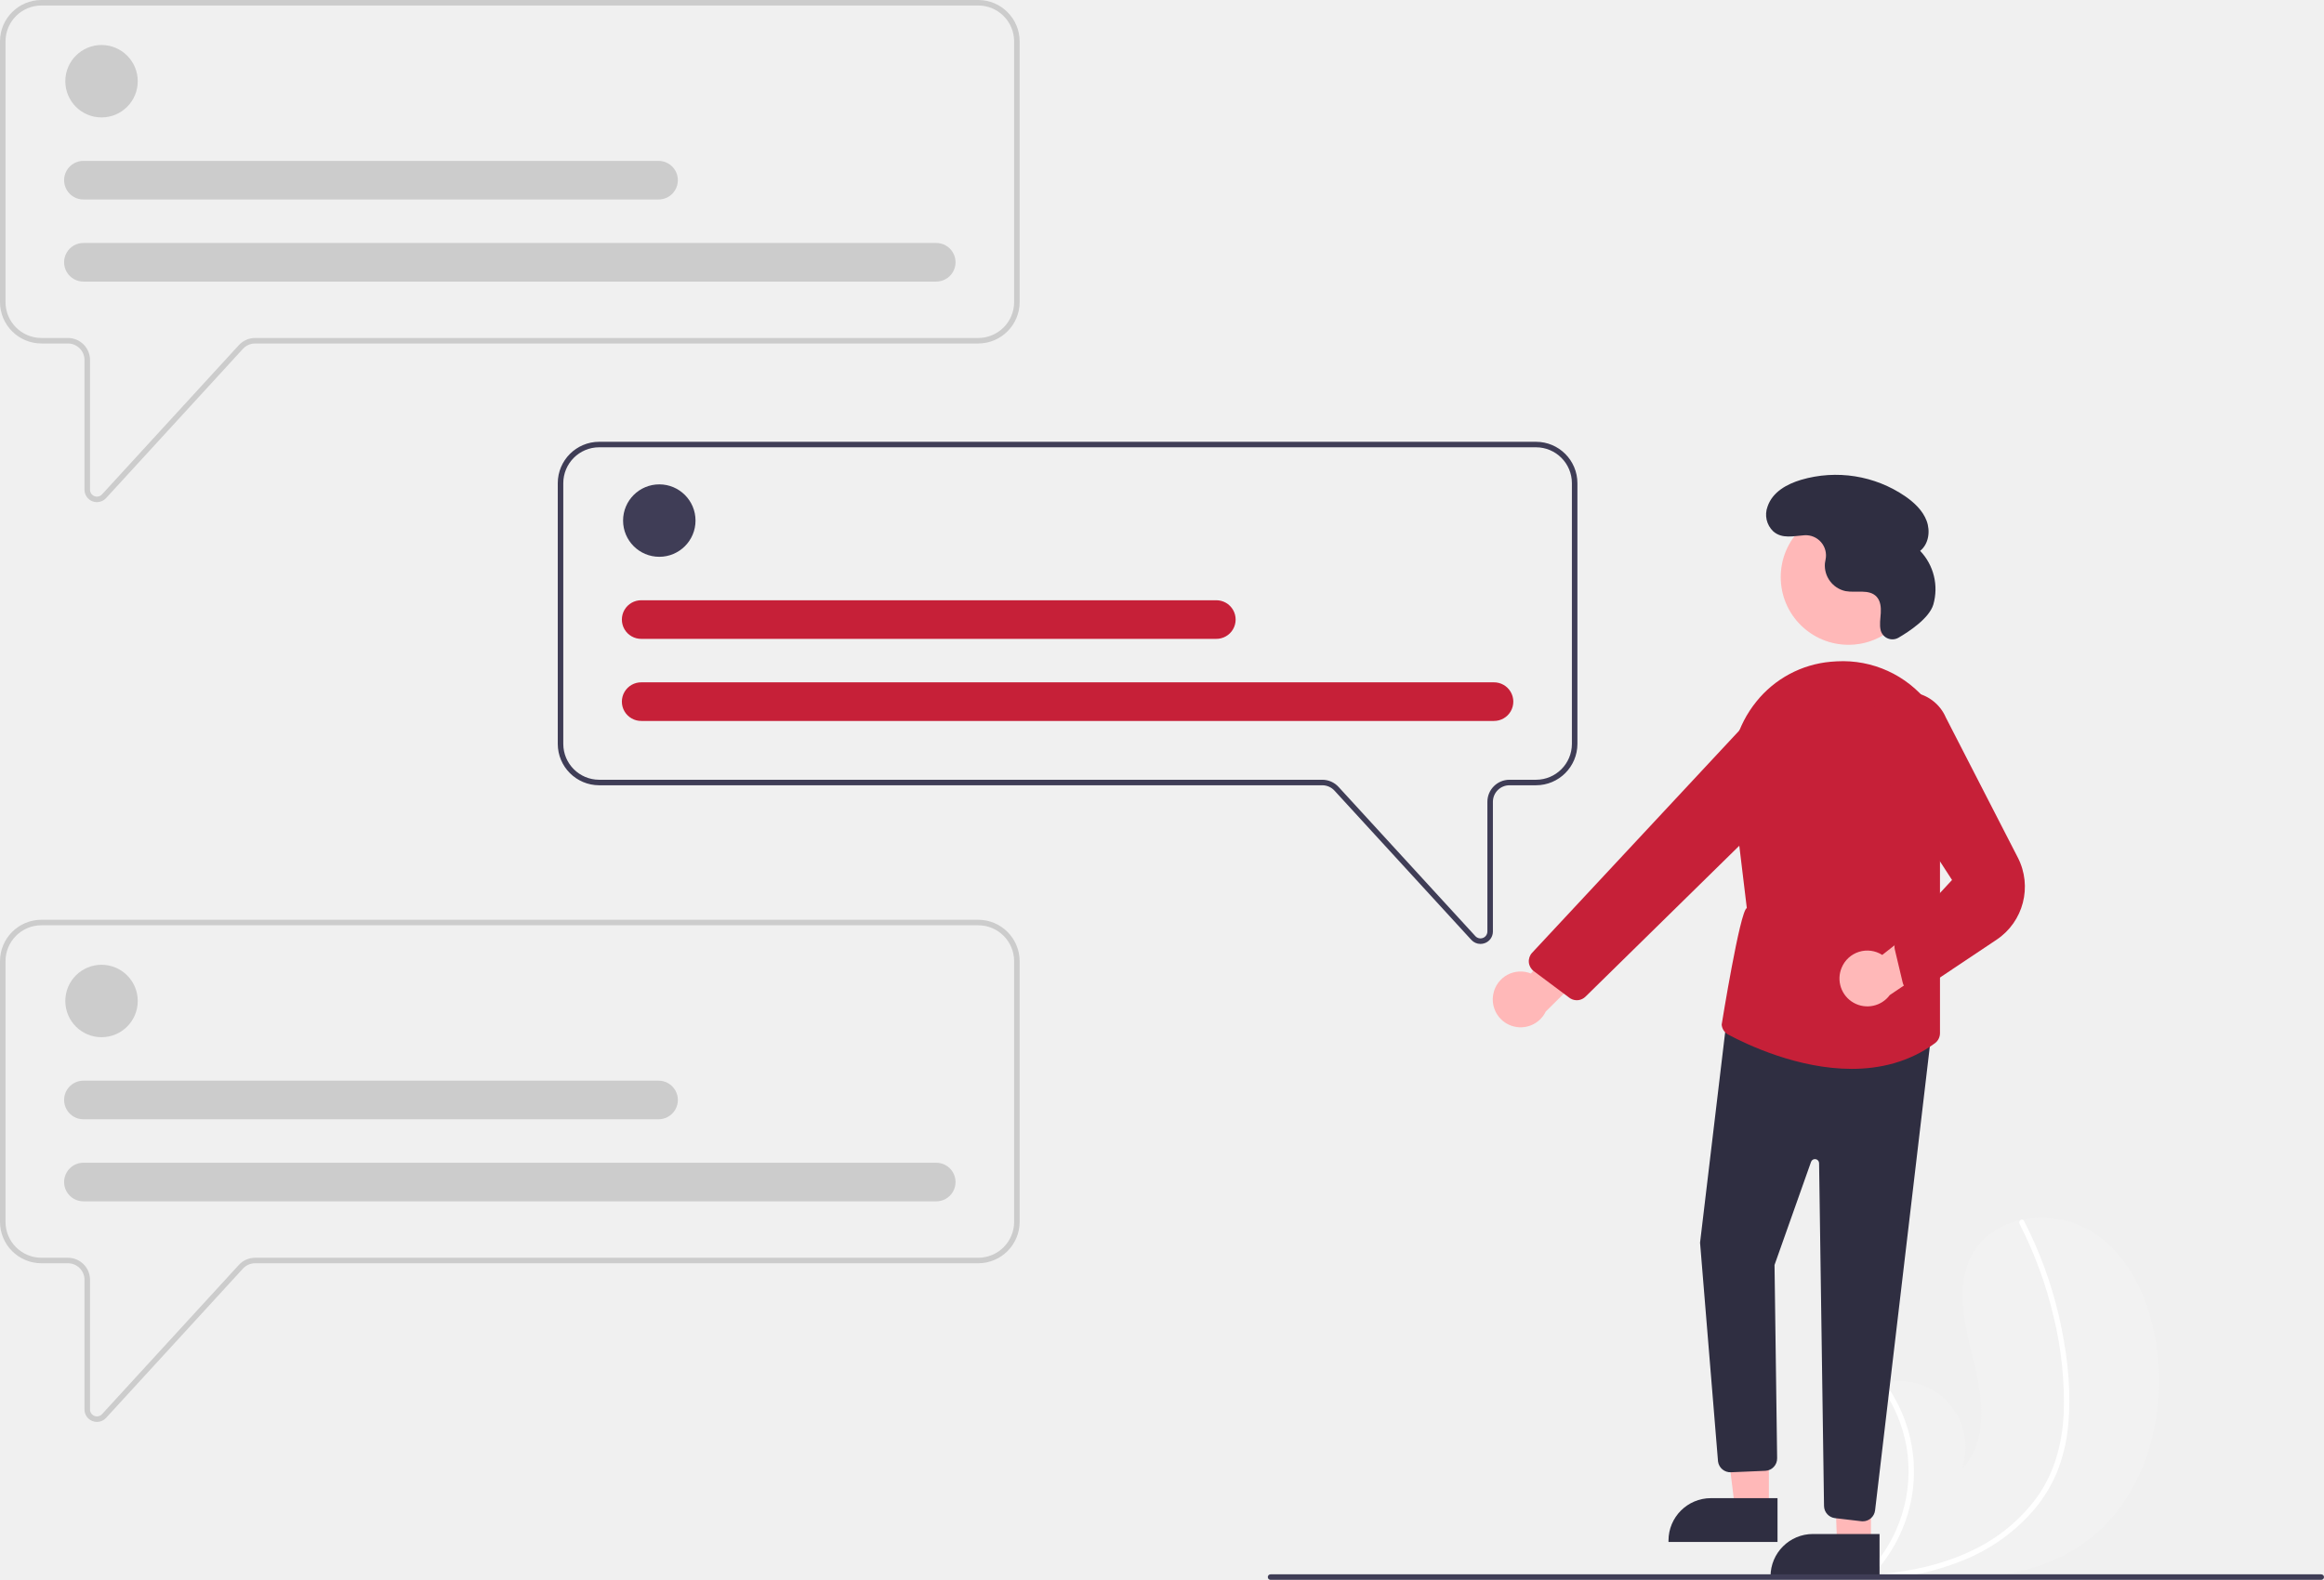
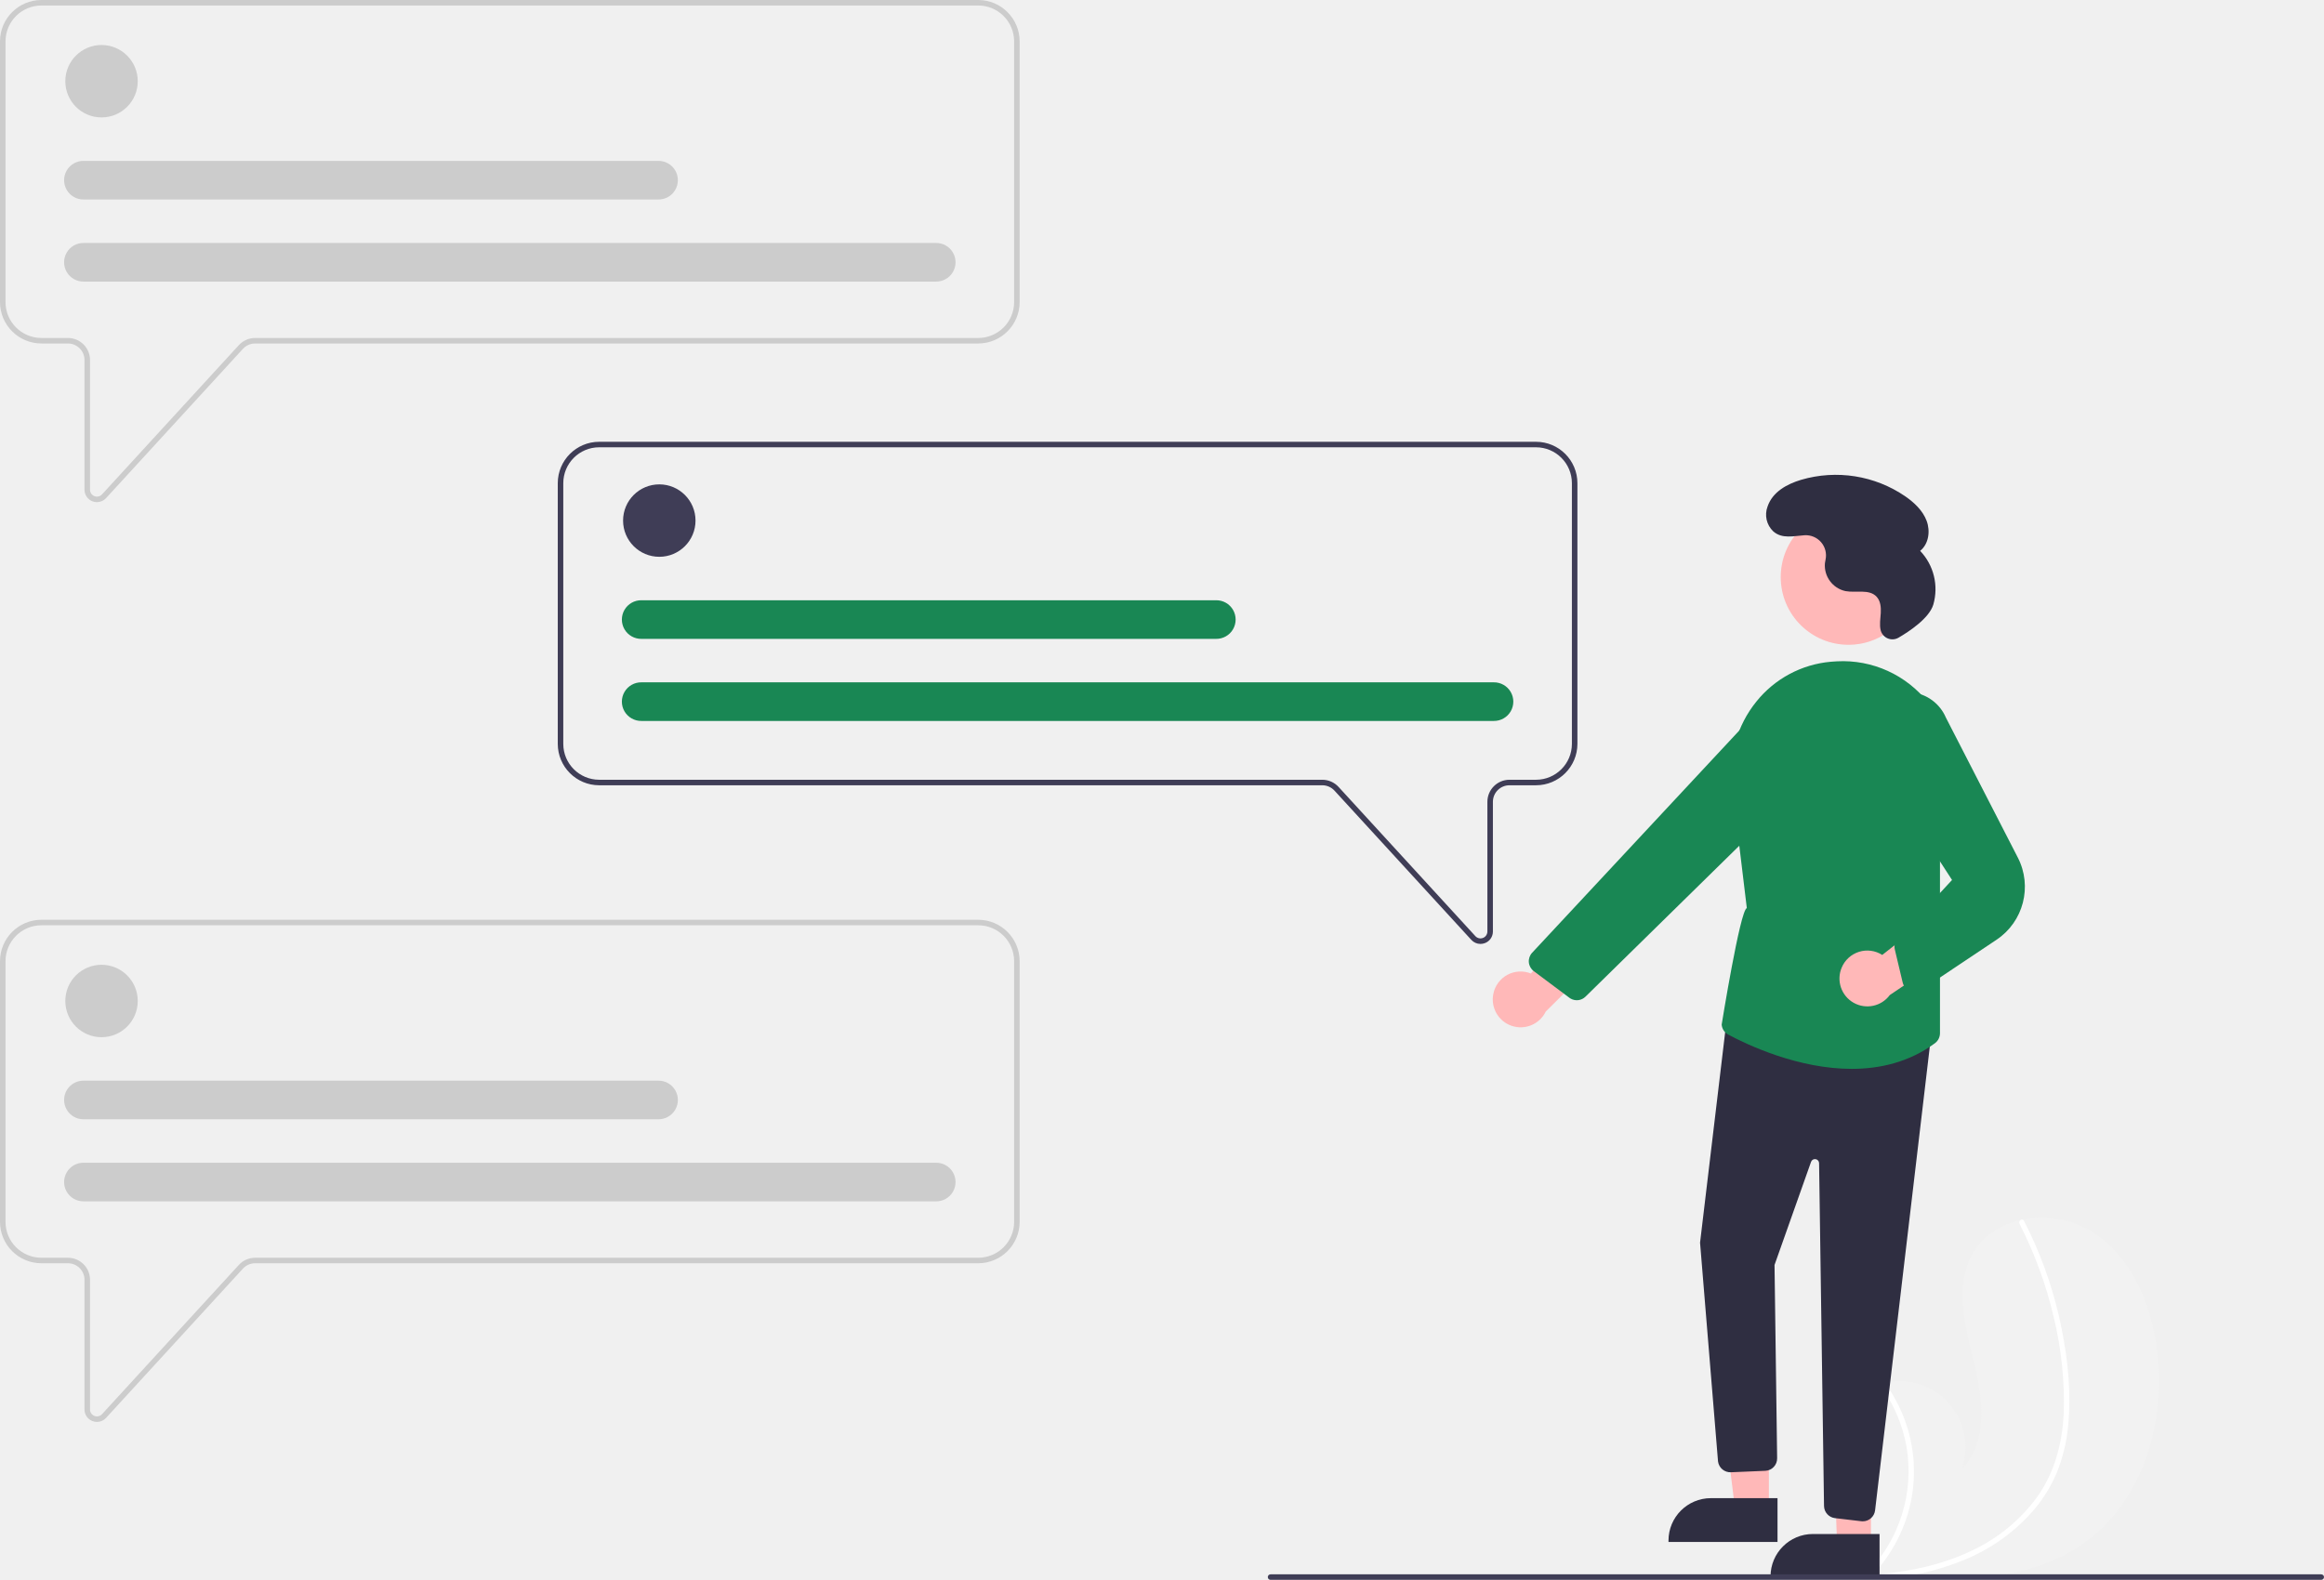
<svg xmlns="http://www.w3.org/2000/svg" data-name="Layer 1" width="842.73" height="573" viewBox="0 0 842.73 573">
  <path d="M934.654,722.905c-18.901,13.616-43.394,14.3-67.07,12.627-3.306-.233-6.589-.507-9.841-.802-.02-.005-.045-.003-.065-.008-.156-.015-.313-.03-.462-.039-.671-.063-1.343-.126-2.008-.189l.157.3.493.93c-.177-.311-.354-.616-.531-.927-.052-.093-.111-.186-.162-.28-6.133-10.673-12.217-21.738-13.768-33.926-1.604-12.65,2.904-26.974,14.037-33.192a22.467,22.467,0,0,1,4.61-1.931c.666-.202,1.341-.366,2.023-.512A24.081,24.081,0,0,1,890.07,696.26c9.439-9.679,7.678-25.381,4.422-38.504-3.262-13.123-7.212-27.725-.576-39.512,3.689-6.561,10.175-10.631,17.454-12.271.223-.048.446-.096.67-.138a35.144,35.144,0,0,1,25.249,4.424c13.919,8.771,21.068,25.401,23.388,41.692C964.416,678.167,956.143,707.423,934.654,722.905Z" transform="translate(-178.635 -163.5)" fill="#f2f2f2" />
  <path d="M928.552,680.882a59.742,59.742,0,0,1-4.123,16.835,51.875,51.875,0,0,1-8.054,13.156,66.465,66.465,0,0,1-25.531,18.409,95.659,95.659,0,0,1-23.26,6.25c-3.306-.233-6.589-.507-9.841-.802-.02-.005-.045-.003-.065-.008-.156-.015-.313-.03-.462-.039-.671-.063-1.343-.126-2.008-.189l.157.3.493.93c-.177-.311-.354-.616-.531-.927-.052-.093-.111-.186-.162-.28a52.878,52.878,0,0,0,14.82-46.256,53.331,53.331,0,0,0-9.94-22.792c.666-.202,1.341-.366,2.023-.512a55.293,55.293,0,0,1,5.044,8.354,54.18,54.18,0,0,1,4.674,33.706,55.393,55.393,0,0,1-14.034,27.629c.631-.044,1.269-.096,1.893-.153,11.818-1.001,23.613-3.542,34.332-8.746A61.833,61.833,0,0,0,917.138,706.74c6.492-8.953,9.353-19.723,9.844-30.669a129.429,129.429,0,0,0-3.674-35.039,147.068,147.068,0,0,0-12.358-33.663,1.057,1.057,0,0,1,.42-1.396.899.899,0,0,1,.67-.138.783.783,0,0,1,.517.443c.676,1.319,1.339,2.638,1.977,3.973a148.738,148.738,0,0,1,11.644,34.924C928.527,656.827,929.781,669.016,928.552,680.882Z" transform="translate(-178.635 -163.5)" fill="#fff" />
  <path d="M213.795,345.626a4.535,4.535,0,0,1-1.645-.311,4.475,4.475,0,0,1-2.87-4.196v-47.033a6.012,6.012,0,0,0-6.005-6.005h-9.631A15.026,15.026,0,0,1,178.635,273.072v-94.562A15.026,15.026,0,0,1,193.644,163.5H533.37a15.026,15.026,0,0,1,15.009,15.009v94.562a15.026,15.026,0,0,1-15.009,15.009H271.15a6.021,6.021,0,0,0-4.427,1.947l-49.622,54.133A4.476,4.476,0,0,1,213.795,345.626ZM193.644,165.5A13.024,13.024,0,0,0,180.635,178.509v94.562a13.024,13.024,0,0,0,13.009,13.009h9.631a8.014,8.014,0,0,1,8.005,8.005v47.033a2.503,2.503,0,0,0,4.347,1.691l49.622-54.133a8.026,8.026,0,0,1,5.901-2.596H533.37a13.024,13.024,0,0,0,13.009-13.009v-94.562A13.024,13.024,0,0,0,533.37,165.5Z" transform="translate(-178.635 -163.5)" fill="#ccc" />
  <circle cx="36.816" cy="29.456" r="13.134" fill="#ccc" />
  <path d="M518.047,265.63H208.967a7.005,7.005,0,1,1,0-14.009H518.047a7.005,7.005,0,1,1,0,14.009Z" transform="translate(-178.635 -163.5)" fill="#ccc" />
  <path d="M417.355,235.86H208.967a7.005,7.005,0,1,1,0-14.009H417.355a7.005,7.005,0,1,1,0,14.009Z" transform="translate(-178.635 -163.5)" fill="#ccc" />
  <path d="M213.795,679.222a4.535,4.535,0,0,1-1.645-.311,4.475,4.475,0,0,1-2.87-4.196v-47.033a6.012,6.012,0,0,0-6.005-6.005h-9.631A15.026,15.026,0,0,1,178.635,606.668v-94.562a15.026,15.026,0,0,1,15.009-15.009H533.37a15.026,15.026,0,0,1,15.009,15.009V606.668a15.026,15.026,0,0,1-15.009,15.009H271.15a6.021,6.021,0,0,0-4.427,1.947l-49.622,54.133A4.476,4.476,0,0,1,213.795,679.222Zm-20.151-180.126A13.024,13.024,0,0,0,180.635,512.105V606.668a13.024,13.024,0,0,0,13.009,13.009h9.631a8.014,8.014,0,0,1,8.005,8.005v47.033a2.503,2.503,0,0,0,4.347,1.691l49.622-54.133a8.026,8.026,0,0,1,5.901-2.596H533.37A13.024,13.024,0,0,0,546.379,606.668v-94.562a13.024,13.024,0,0,0-13.009-13.009Z" transform="translate(-178.635 -163.5)" fill="#ccc" />
  <path d="M715.478,505.857a4.475,4.475,0,0,1-3.307-1.464l-49.622-54.133a6.02,6.02,0,0,0-4.426-1.947H395.903a15.026,15.026,0,0,1-15.009-15.009v-94.562a15.026,15.026,0,0,1,15.009-15.009H735.629a15.026,15.026,0,0,1,15.009,15.009v94.562a15.026,15.026,0,0,1-15.009,15.009h-9.631a6.012,6.012,0,0,0-6.005,6.005v47.033a4.474,4.474,0,0,1-2.87,4.196A4.526,4.526,0,0,1,715.478,505.857Zm-319.575-180.126a13.024,13.024,0,0,0-13.009,13.009v94.562a13.024,13.024,0,0,0,13.009,13.009H658.123a8.024,8.024,0,0,1,5.9,2.596l49.622,54.133a2.503,2.503,0,0,0,4.347-1.691V454.317a8.014,8.014,0,0,1,8.005-8.005h9.631a13.024,13.024,0,0,0,13.009-13.009v-94.562a13.024,13.024,0,0,0-13.009-13.009Z" transform="translate(-178.635 -163.5)" fill="#3f3d56" />
  <circle cx="36.816" cy="363.053" r="13.134" fill="#ccc" />
  <path d="M518.047,599.226H208.967a7.005,7.005,0,1,1,0-14.009H518.047a7.005,7.005,0,1,1,0,14.009Z" transform="translate(-178.635 -163.5)" fill="#ccc" />
  <path d="M417.355,569.456H208.967a7.005,7.005,0,1,1,0-14.009H417.355a7.005,7.005,0,1,1,0,14.009Z" transform="translate(-178.635 -163.5)" fill="#ccc" />
  <circle cx="239.075" cy="188.812" r="13.134" fill="#3f3d56" />
-   <path d="M720.306,424.985H411.226a7.005,7.005,0,1,1,0-14.009H720.306a7.005,7.005,0,1,1,0,14.009Z" transform="translate(-178.635 -163.5)" fill="#c62038" />
-   <path d="M619.614,395.215H411.226a7.005,7.005,0,1,1,0-14.009H619.614a7.005,7.005,0,1,1,0,14.009Z" transform="translate(-178.635 -163.5)" fill="#c62038" />
+   <path d="M720.306,424.985H411.226a7.005,7.005,0,1,1,0-14.009H720.306a7.005,7.005,0,1,1,0,14.009Z" transform="translate(-178.635 -163.5)" fill="#198754" />
+   <path d="M619.614,395.215H411.226a7.005,7.005,0,1,1,0-14.009H619.614a7.005,7.005,0,1,1,0,14.009Z" transform="translate(-178.635 -163.5)" fill="#198754" />
  <path d="M720.171,523.859a10.056,10.056,0,0,1,13.594-7.277l23.459-26.956,4.983,17.889-23.041,22.856a10.11,10.11,0,0,1-18.995-6.511Z" transform="translate(-178.635 -163.5)" fill="#ffb8b8" />
  <circle cx="670.29" cy="209.301" r="24.561" fill="#ffb8b8" />
  <polygon points="641.436 547.373 629.177 547.372 623.344 500.084 641.439 500.085 641.436 547.373" fill="#ffb8b8" />
  <path d="M823.198,722.757l-39.531-.001v-.5a15.386,15.386,0,0,1,15.386-15.386h.001l24.144.001Z" transform="translate(-178.635 -163.5)" fill="#2f2e41" />
  <polygon points="678.436 560.373 666.177 560.372 664.479 514.214 678.439 513.085 678.436 560.373" fill="#ffb8b8" />
  <path d="M860.198,735.757l-39.531-.001v-.5a15.386,15.386,0,0,1,15.386-15.386h.001l24.144.001Z" transform="translate(-178.635 -163.5)" fill="#2f2e41" />
  <path d="M853.584,715.243l-9.547-1.124a4.512,4.512,0,0,1-3.974-4.404l-1.789-124.339a1.5,1.5,0,0,0-2.914-.479L822.115,622.297l.947,70.102a4.498,4.498,0,0,1-4.229,4.553l-12.464.529a4.527,4.527,0,0,1-4.744-3.925l-6.51-79.301-.004-.05,9.877-82.819,74.183,5.367L858.579,711.302a4.507,4.507,0,0,1-4.466,3.973A4.4,4.4,0,0,1,853.584,715.243Z" transform="translate(-178.635 -163.5)" fill="#2f2e41" />
-   <path d="M805.306,538.728a4.473,4.473,0,0,1-2.355-3.618s6.671-41.484,9.115-42.263l-5.349-44.363a40.909,40.909,0,0,1,8.781-30.49A39.013,39.013,0,0,1,842.53,403.511q1.121-.101,2.23-.154a39.369,39.369,0,0,1,33.134,15.082,40.12,40.12,0,0,1,7.219,36.406l-3,10.439v72.956a4.555,4.555,0,0,1-1.862,3.653c-9.341,6.855-19.897,9.279-30.156,9.279C830.686,551.173,812.34,542.493,805.306,538.728Z" transform="translate(-178.635 -163.5)" fill="#c62038" />
-   <path d="M747.716,525.377,734.814,515.729a4.499,4.499,0,0,1-.597-6.672l76.863-82.474A15.053,15.053,0,0,1,830.601,424.507l0.0 0a14.978,14.978,0,0,1,1.925,22.976L753.563,524.985a4.472,4.472,0,0,1-5.362.709A4.621,4.621,0,0,1,747.716,525.377Z" transform="translate(-178.635 -163.5)" fill="#c62038" />
+   <path d="M805.306,538.728a4.473,4.473,0,0,1-2.355-3.618s6.671-41.484,9.115-42.263l-5.349-44.363a40.909,40.909,0,0,1,8.781-30.49A39.013,39.013,0,0,1,842.53,403.511q1.121-.101,2.23-.154a39.369,39.369,0,0,1,33.134,15.082,40.12,40.12,0,0,1,7.219,36.406l-3,10.439v72.956a4.555,4.555,0,0,1-1.862,3.653c-9.341,6.855-19.897,9.279-30.156,9.279C830.686,551.173,812.34,542.493,805.306,538.728Z" transform="translate(-178.635 -163.5)" fill="#198754" />
+   <path d="M747.716,525.377,734.814,515.729a4.499,4.499,0,0,1-.597-6.672l76.863-82.474A15.053,15.053,0,0,1,830.601,424.507l0.0 0a14.978,14.978,0,0,1,1.925,22.976L753.563,524.985a4.472,4.472,0,0,1-5.362.709A4.621,4.621,0,0,1,747.716,525.377Z" transform="translate(-178.635 -163.5)" fill="#198754" />
  <path d="M846.465,514.457A10.056,10.056,0,0,1,861.18,509.85l28.086-22.094,1.55,18.505L863.907,524.405a10.11,10.11,0,0,1-17.442-9.948Z" transform="translate(-178.635 -163.5)" fill="#ffb8b8" />
-   <path d="M871.604,523.082a4.464,4.464,0,0,1-3.023-3.249l-2.837-11.916a4.437,4.437,0,0,1,1.65-4.612l19.089-20.645-28.079-43.296a15.248,15.248,0,0,1-.462-18.626,15.242,15.242,0,0,1,26.295,2.994l26.104,50.811a23.118,23.118,0,0,1-7.721,29.795L875.944,522.158a4.461,4.461,0,0,1-2.97,1.137A4.549,4.549,0,0,1,871.604,523.082Z" transform="translate(-178.635 -163.5)" fill="#c62038" />
+   <path d="M871.604,523.082a4.464,4.464,0,0,1-3.023-3.249l-2.837-11.916a4.437,4.437,0,0,1,1.65-4.612l19.089-20.645-28.079-43.296a15.248,15.248,0,0,1-.462-18.626,15.242,15.242,0,0,1,26.295,2.994l26.104,50.811a23.118,23.118,0,0,1-7.721,29.795L875.944,522.158a4.461,4.461,0,0,1-2.97,1.137A4.549,4.549,0,0,1,871.604,523.082Z" transform="translate(-178.635 -163.5)" fill="#198754" />
  <path d="M867.125,394.758a4.398,4.398,0,0,1-6.493-2.565l-.015-.061c-.5-2.044-.105-4.182.024-6.282s-.089-4.405-1.527-5.941c-2.681-2.863-7.414-1.312-11.271-2.019a9.511,9.511,0,0,1-7.453-10.117c.053-.437.136-.874.23-1.311a7.325,7.325,0,0,0-7.651-8.83c-3.893.244-8.091,1.446-11.329-1.421a8.351,8.351,0,0,1-2.053-8.992c1.812-5.321,6.997-8.129,12.135-9.685a44.588,44.588,0,0,1,37.826,5.999c3.263,2.274,6.314,5.136,7.719,8.856s.762,8.427-2.349,10.904a20.123,20.123,0,0,1,4.765,19.521C878.167,387.794,870.829,392.6,867.125,394.758Z" transform="translate(-178.635 -163.5)" fill="#2f2e41" />
  <path d="M1021.365,735.5a1.003,1.003,0,0,1-1,1h-381a1,1,0,0,1,0-2h381A1.003,1.003,0,0,1,1021.365,735.5Z" transform="translate(-178.635 -163.5)" fill="#3f3d56" />
</svg>
